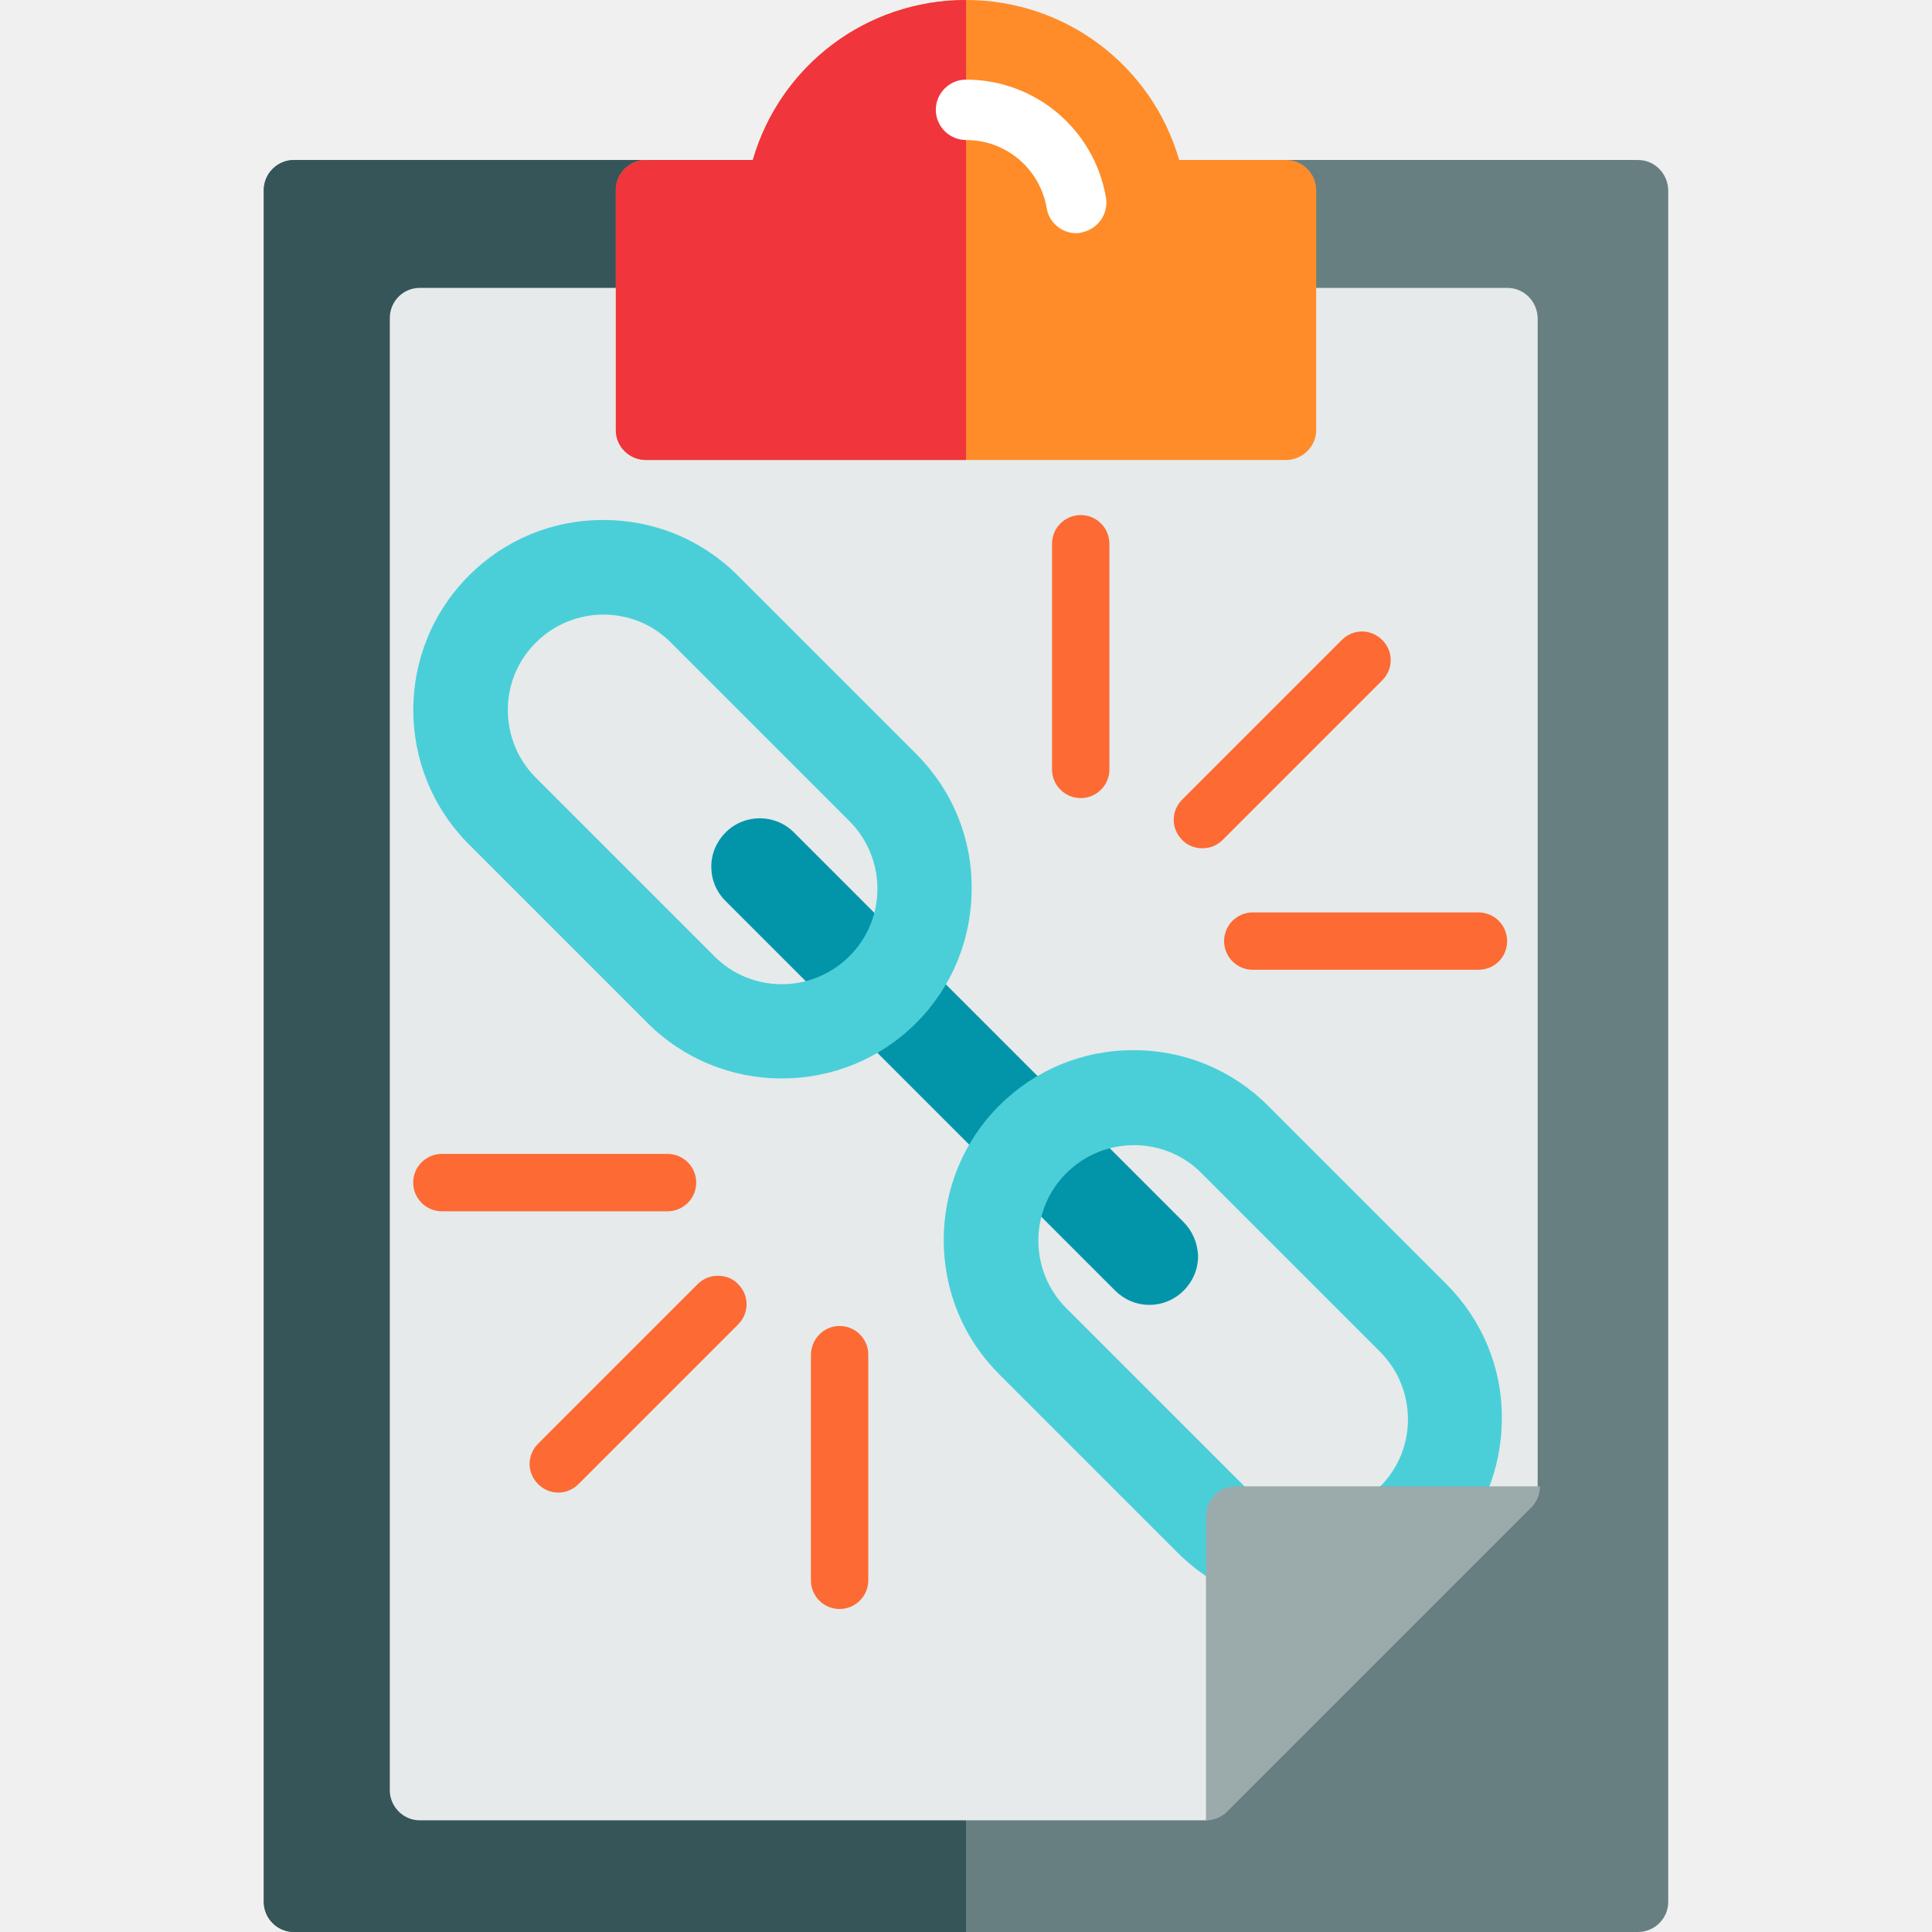
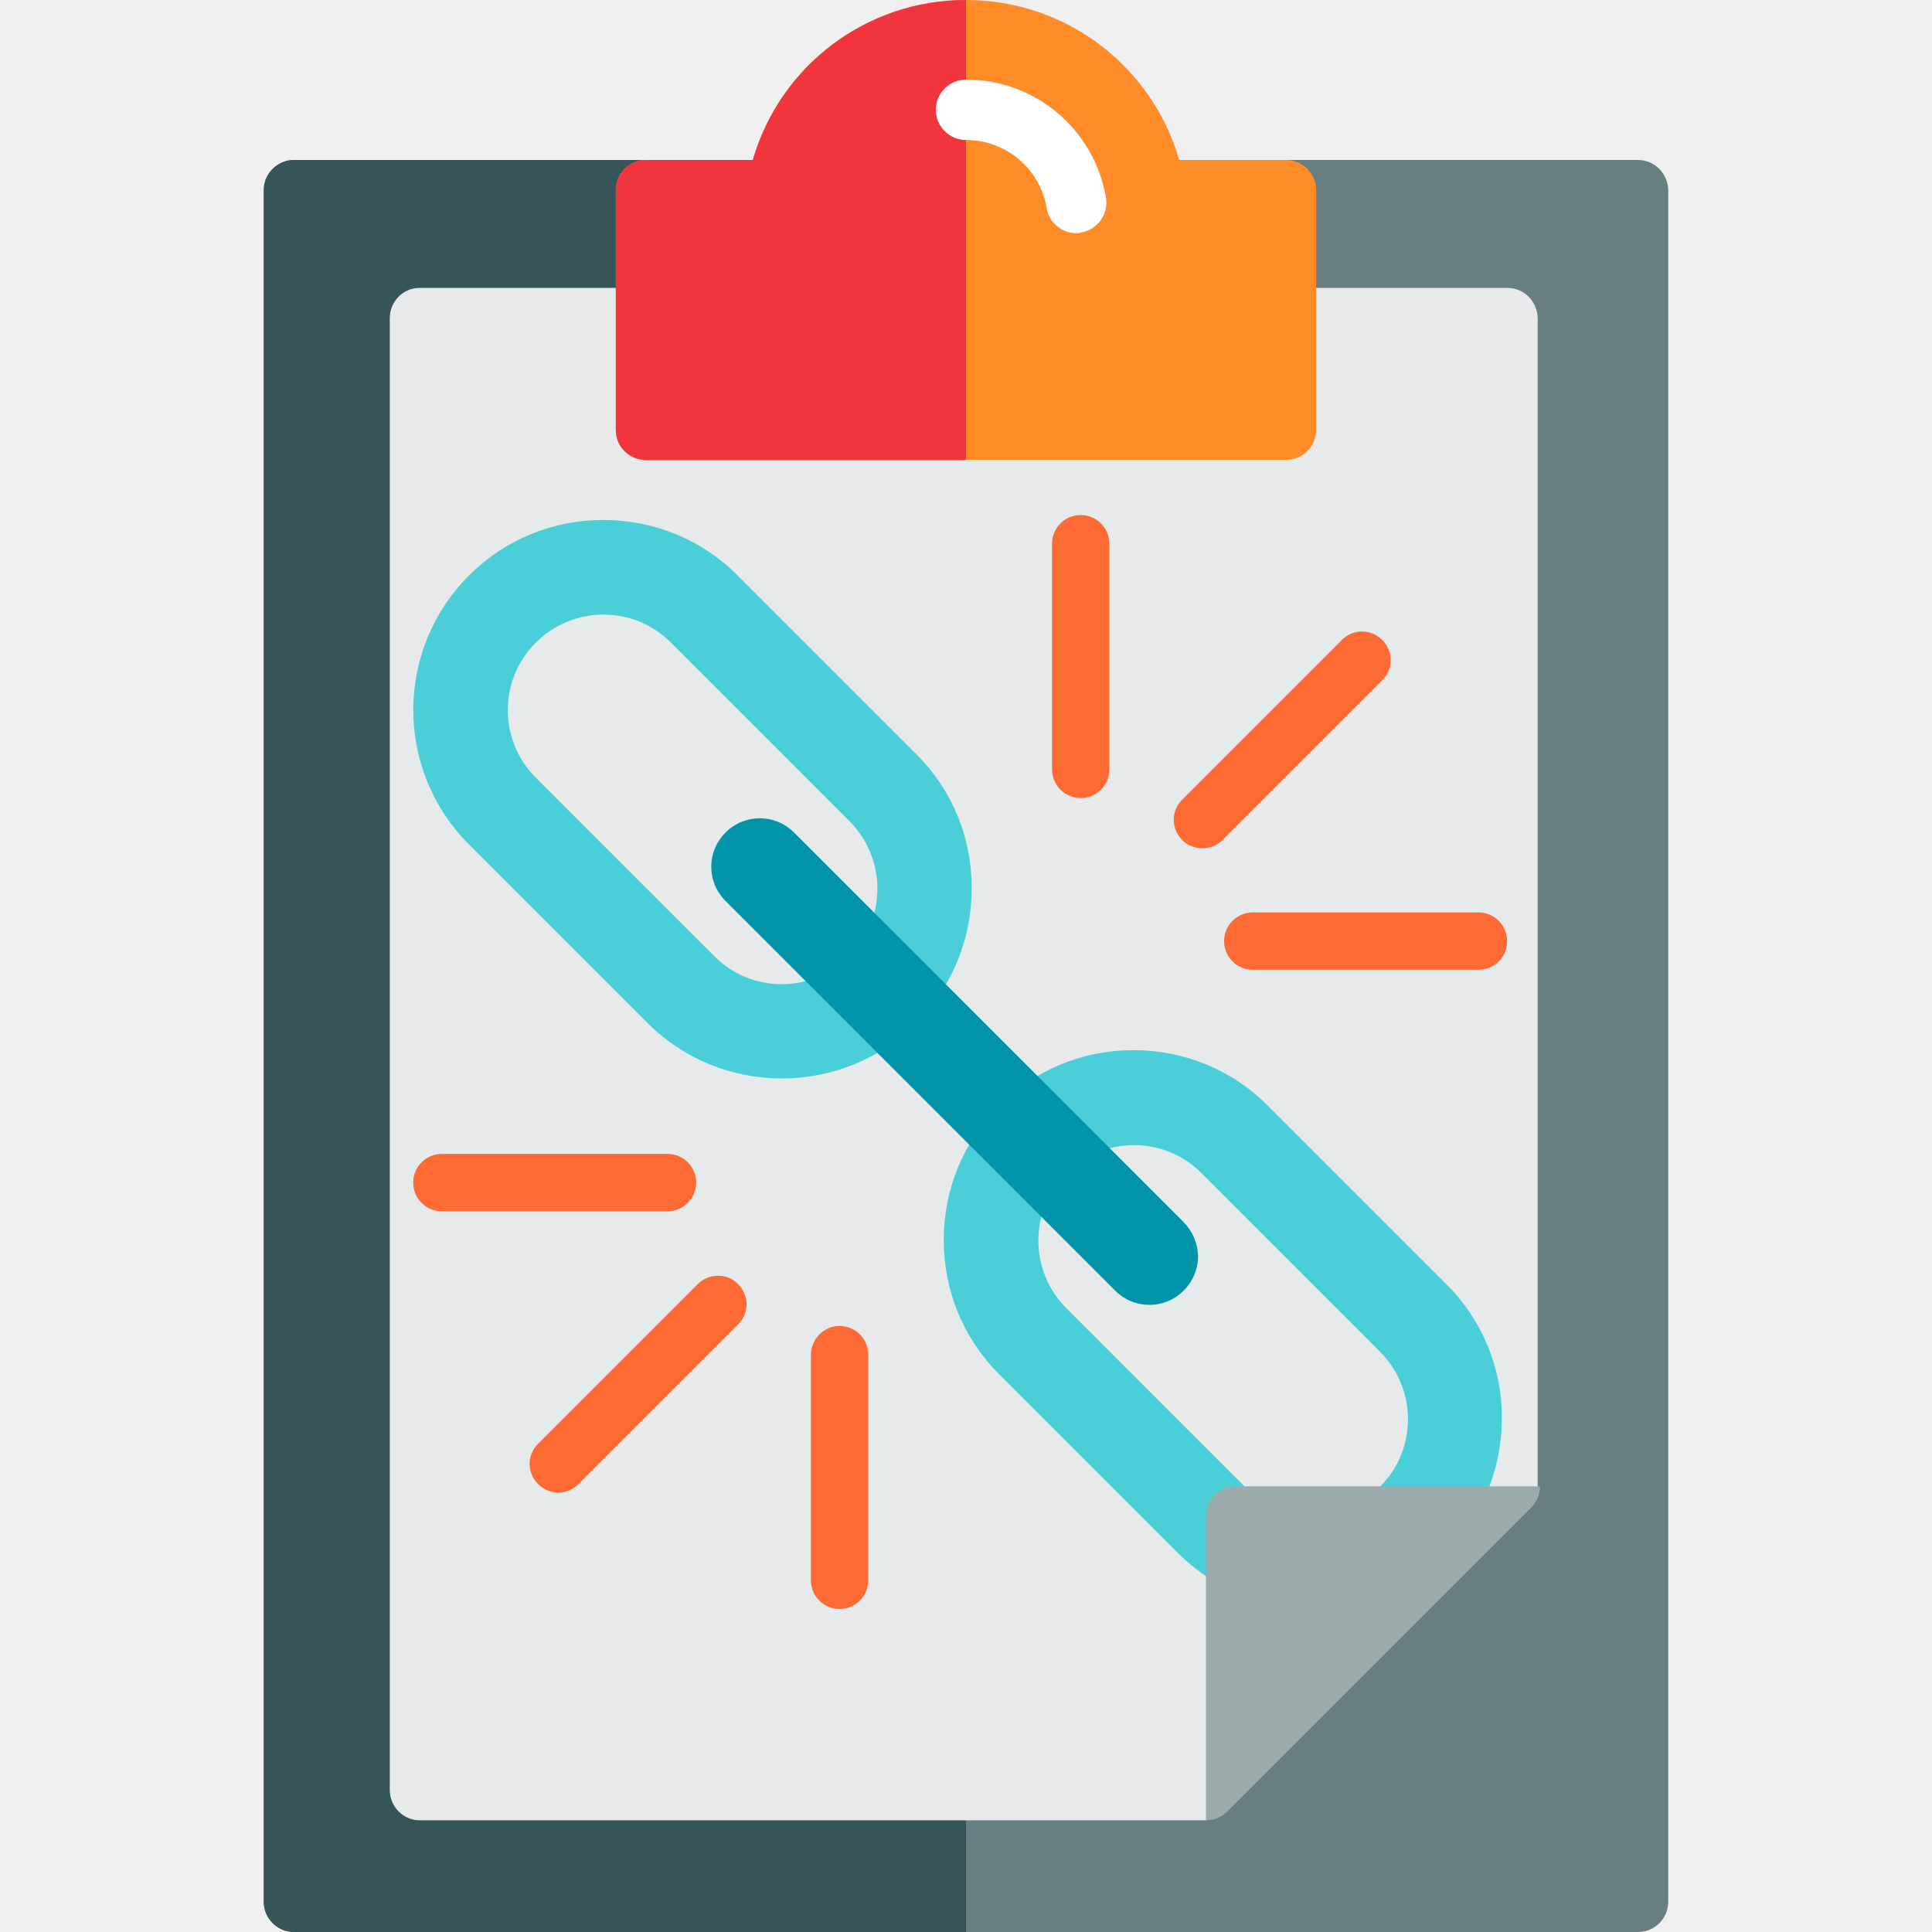
<svg xmlns="http://www.w3.org/2000/svg" version="1.1" id="Layer_1" x="0px" y="0px" viewBox="96 11 512 512" style="enable-background:new 96 11 512 512;" xml:space="preserve">
  <style type="text/css">
	.st0{display:none;}
	.st1{display:inline;}
	.st2{fill:#687F82;}
	.st3{fill:#365558;}
	.st4{fill:#E6EAEA;}
	.st5{fill:#FF8C29;}
	.st6{fill:#F0353D;}
	.st7{fill:#FFFFFF;}
- 	.st8{fill:#0295AA;}
- 	.st9{fill:#4ACFD9;}
+ 	.st8{fill:#4ACFD9;}
+ 	.st9{fill:#0295AA;}
	.st10{fill:#9BAAAB;}
	.st11{fill:#FD6A33;}
</style>
  <g id="Layer_3" class="st0">
-     <rect x="1208" y="-780.4" class="st1" width="512" height="512.8" />
+     <rect x="1304" y="-769.4" class="st1" width="512" height="512.8" />
  </g>
  <path class="st2" d="M530.1,53.4H173.9c-4.4,0-8,3.6-8,8V515c0,4.4,3.6,8,8,8h356.2c4.4,0,8-3.6,8-8V61.4  C538,57,534.5,53.4,530.1,53.4z M352,386.1c-55.9,0-101.2-45.3-101.2-101.2S296.1,183.7,352,183.7c55.9,0,101.2,45.3,101.2,101.2  S407.9,386.1,352,386.1z" />
  <path class="st3" d="M250.8,284.9c0-55.9,45.3-101.2,101.2-101.2V53.4H173.9c-4.4,0-8,3.6-8,8V515c0,4.4,3.6,8,8,8H352V386.1  C296.1,386.1,250.8,340.8,250.8,284.9z" />
  <path class="st4" d="M495.5,87.3H207.2c-4.4,0-7.9,3.6-7.9,8v390.1c0,4.4,3.6,8,7.9,8H415c2.1,0,4.1-0.8,5.6-2.3l80.6-80.6  c1.5-1.5,2.3-3.5,2.3-5.6V95.3C503.4,90.9,499.9,87.3,495.5,87.3z" />
  <path class="st5" d="M436.8,53.4h-28.3C401.3,28.5,378.5,11,352,11s-49.3,17.5-56.5,42.4h-28.3c-4.4,0-8,3.6-8,7.9V125  c0,4.4,3.6,7.9,8,7.9h169.6c4.4,0,8-3.6,8-7.9V61.4C444.8,57,441.2,53.4,436.8,53.4z" />
  <path class="st6" d="M295.5,53.4h-28.3c-4.4,0-8,3.6-8,7.9V125c0,4.4,3.6,7.9,8,7.9H352V11C325.5,11,302.7,28.5,295.5,53.4z" />
  <path class="st7" d="M381.2,72.8c-3.8,0-7.2-2.8-7.8-6.6c-1.8-10.5-10.8-18.1-21.4-18.1c-4.4,0-8-3.6-8-8s3.6-8,8-8  c18.4,0,34,13.2,37.1,31.3c0.7,4.3-2.2,8.4-6.5,9.2C382.1,72.8,381.7,72.8,381.2,72.8z" />
-   <path class="st8" d="M409.6,334.8L306.4,231.6c-5-5-13.1-5-18.1,0c-2.4,2.4-3.8,5.6-3.8,9.1c0,3.4,1.3,6.6,3.8,9.1L391.5,353  c2.4,2.4,5.6,3.8,9.1,3.8c3.4,0,6.6-1.3,9.1-3.8c2.4-2.4,3.8-5.6,3.8-9.1C413.4,340.4,412,337.2,409.6,334.8z" />
-   <path class="st9" d="M338.8,210.8l-47.3-47.3c-9.5-9.5-22.2-14.7-35.6-14.7c-13.5,0-26.1,5.2-35.6,14.7c-19.7,19.7-19.7,51.6,0,71.3  l47.3,47.3c9.5,9.5,22.2,14.7,35.6,14.7c13.4,0,26.1-5.2,35.6-14.7s14.7-22.2,14.7-35.6C353.6,233,348.3,220.3,338.8,210.8z   M273.8,181.3l47.3,47.3c9.9,9.9,9.9,26,0,35.8c-9.9,9.9-26,9.9-35.8,0l-23.6-23.6l0,0L238,217.1c-9.9-9.9-9.9-26,0-35.8  C247.9,171.4,264,171.4,273.8,181.3z" />
-   <path class="st9" d="M479.3,351.3L432,304c-9.5-9.5-22.2-14.7-35.6-14.7c-13.5,0-26.1,5.2-35.6,14.7s-14.7,22.2-14.7,35.6  c0,13.5,5.2,26.1,14.7,35.6l47.3,47.3c9.5,9.5,22.2,14.7,35.6,14.7c13.5,0,26.1-5.2,35.6-14.7s14.7-22.2,14.7-35.6  C494.1,373.5,488.8,360.8,479.3,351.3z M425.8,404.9l-23.6-23.6l-23.6-23.6c-9.9-9.9-9.9-26,0-35.8c9.9-9.9,26-9.9,35.8,0l47.3,47.3  c9.9,9.9,9.9,26,0,35.8C451.7,414.8,435.7,414.8,425.8,404.9z" />
+   <path class="st8" d="M338.8,210.8l-47.3-47.3c-9.5-9.5-22.2-14.7-35.6-14.7c-13.5,0-26.1,5.2-35.6,14.7c-19.7,19.7-19.7,51.6,0,71.3  l47.3,47.3c9.5,9.5,22.2,14.7,35.6,14.7c13.4,0,26.1-5.2,35.6-14.7s14.7-22.2,14.7-35.6C353.6,233,348.3,220.3,338.8,210.8z   M273.8,181.3l47.3,47.3c9.9,9.9,9.9,26,0,35.8c-9.9,9.9-26,9.9-35.8,0l-23.6-23.6l0,0L238,217.1c-9.9-9.9-9.9-26,0-35.8  C247.9,171.4,264,171.4,273.8,181.3z" />
+   <path class="st8" d="M479.3,351.3L432,304c-9.5-9.5-22.2-14.7-35.6-14.7c-13.5,0-26.1,5.2-35.6,14.7s-14.7,22.2-14.7,35.6  c0,13.5,5.2,26.1,14.7,35.6l47.3,47.3c9.5,9.5,22.2,14.7,35.6,14.7c13.5,0,26.1-5.2,35.6-14.7s14.7-22.2,14.7-35.6  C494.1,373.5,488.8,360.8,479.3,351.3z M425.8,404.9l-23.6-23.6l-23.6-23.6c-9.9-9.9-9.9-26,0-35.8c9.9-9.9,26-9.9,35.8,0l47.3,47.3  c9.9,9.9,9.9,26,0,35.8C451.7,414.8,435.7,414.8,425.8,404.9z" />
+   <path class="st9" d="M409.6,334.8L306.4,231.6c-5-5-13.1-5-18.1,0c-2.4,2.4-3.8,5.6-3.8,9.1c0,3.4,1.3,6.6,3.8,9.1L391.5,353  c2.4,2.4,5.6,3.8,9.1,3.8c3.4,0,6.6-1.3,9.1-3.8c2.4-2.4,3.8-5.6,3.8-9.1C413.4,340.4,412,337.2,409.6,334.8z" />
  <path class="st10" d="M415.6,412.8v80.6l0,0c2.1,0,4.1-0.8,5.6-2.3l80.6-80.6c1.5-1.5,2.3-3.5,2.3-5.6l0,0h-80.6  C419.2,404.8,415.6,408.4,415.6,412.8z" />
  <g>
    <path class="st11" d="M414.6,235.8c-1.9,0-3.9-0.7-5.3-2.2c-3-3-3-7.7,0-10.7l42.3-42.3c3-3,7.7-3,10.7,0s3,7.7,0,10.7L420,233.6   C418.5,235.1,416.6,235.8,414.6,235.8z" />
    <path class="st11" d="M382.4,222.5c-4.2,0-7.6-3.4-7.6-7.6v-59.8c0-4.2,3.4-7.6,7.6-7.6s7.6,3.4,7.6,7.6v59.8   C390,219.1,386.6,222.5,382.4,222.5z" />
    <path class="st11" d="M487.8,268H428c-4.2,0-7.6-3.4-7.6-7.6s3.4-7.6,7.6-7.6h59.8c4.2,0,7.6,3.4,7.6,7.6   C495.4,264.7,492,268,487.8,268z" />
  </g>
  <g>
    <path class="st11" d="M286.3,349.1c1.9,0,3.9,0.7,5.3,2.2c3,3,3,7.7,0,10.7l-42.3,42.3c-3,3-7.7,3-10.7,0s-3-7.7,0-10.7l42.3-42.3   C282.4,349.8,284.3,349.1,286.3,349.1z" />
    <path class="st11" d="M318.5,362.4c4.2,0,7.6,3.4,7.6,7.6v59.8c0,4.2-3.4,7.6-7.6,7.6s-7.6-3.4-7.6-7.6V370   C311,365.8,314.3,362.4,318.5,362.4z" />
    <path class="st11" d="M213.1,316.8h59.8c4.2,0,7.6,3.4,7.6,7.6s-3.4,7.6-7.6,7.6h-59.8c-4.2,0-7.6-3.4-7.6-7.6   C205.5,320.2,208.9,316.8,213.1,316.8z" />
  </g>
</svg>
